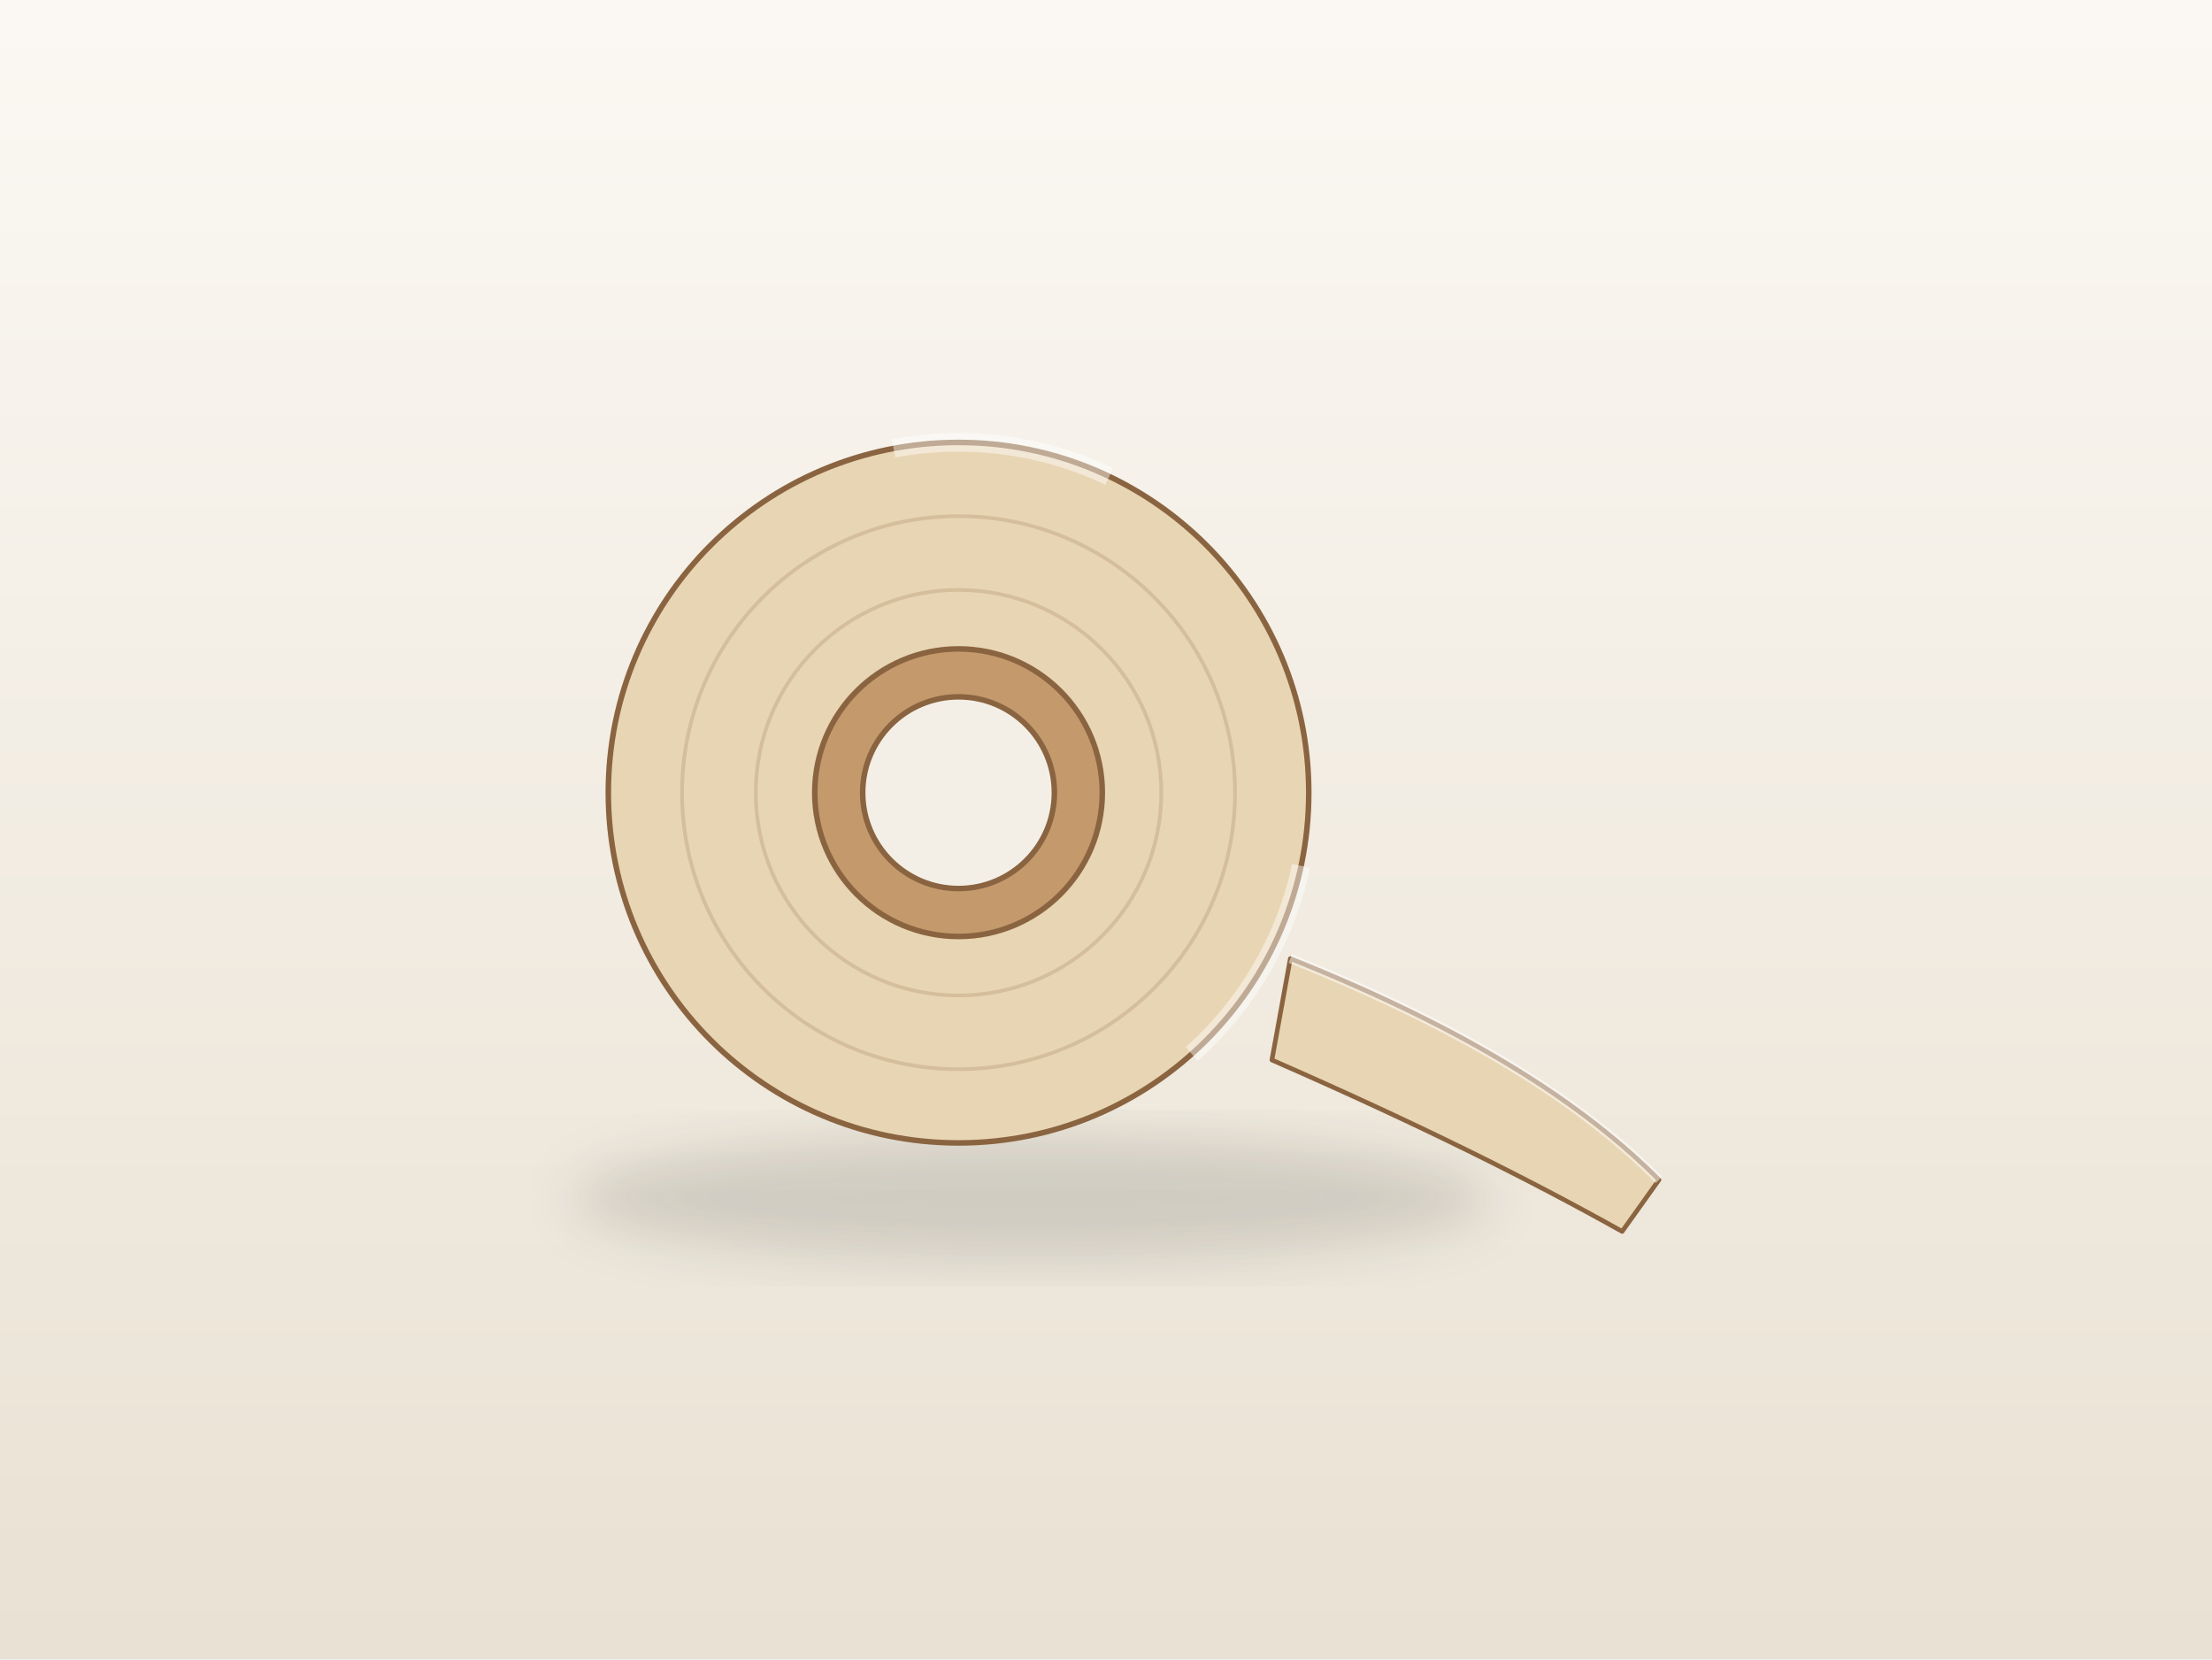
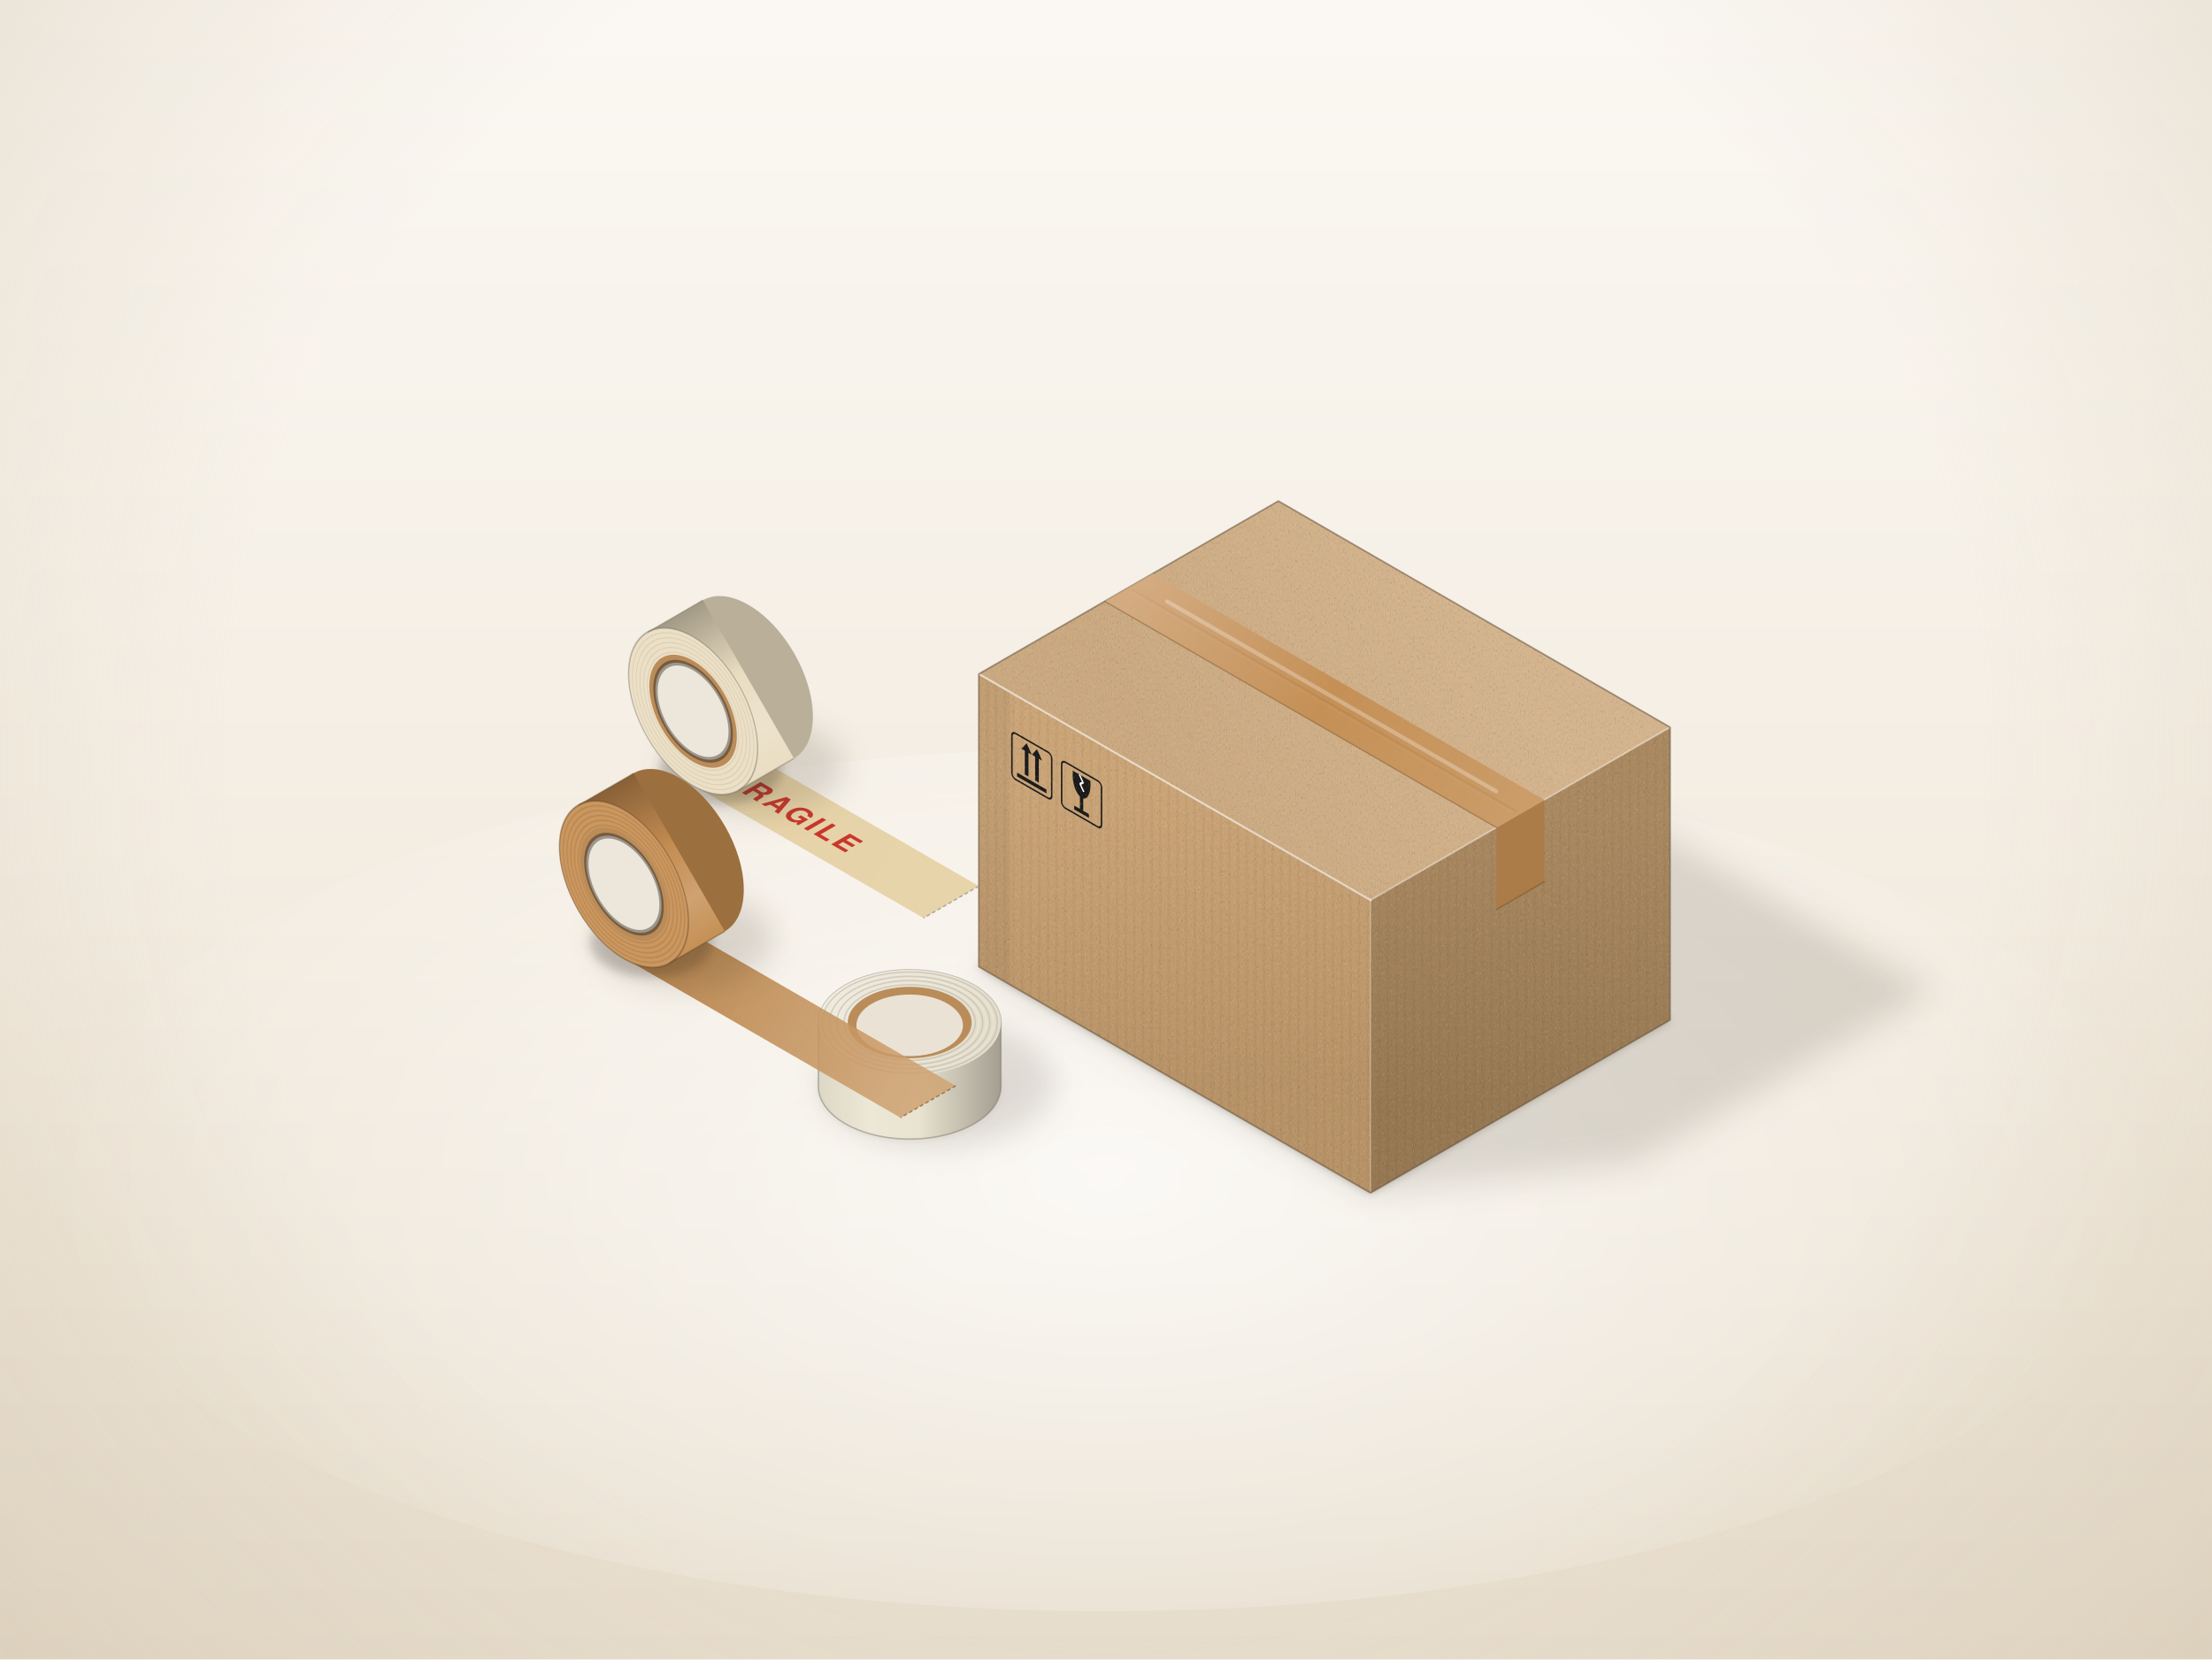
- <svg xmlns="http://www.w3.org/2000/svg" viewBox="0 0 1200 900" width="1200" height="900" role="img" aria-label="Roll of BOPP packing tape">
+ <svg xmlns="http://www.w3.org/2000/svg" viewBox="0 0 1200 900" width="1200" height="900" role="img" aria-labelledby="t d">
  <defs>
-     <filter id="soft" x="-20%" y="-20%" width="140%" height="140%">
-       <feGaussianBlur stdDeviation="14" />
-     </filter>
-     <linearGradient id="bg" x1="0" y1="0" x2="0" y2="1">
+     <filter id="f1" x="-50%" y="-50%" width="200%" height="200%">
+       <feGaussianBlur stdDeviation="9" />
+     </filter>
+     <filter id="f2" x="-50%" y="-50%" width="200%" height="200%">
+       <feGaussianBlur stdDeviation="2.2" />
+     </filter>
+     <linearGradient id="l3" gradientUnits="userSpaceOnUse" x1="637.3" y1="427" x2="637.3" y2="585.7">
+       <stop offset="0" stop-color="#cba578" />
+       <stop offset="1" stop-color="#b89368" />
+     </linearGradient>
+     <linearGradient id="l4" gradientUnits="userSpaceOnUse" x1="824.8" y1="441.4" x2="824.8" y2="600.2">
+       <stop offset="0" stop-color="#aa8961" />
+       <stop offset="1" stop-color="#967853" />
+     </linearGradient>
+     <linearGradient id="l5" gradientUnits="userSpaceOnUse" x1="799.8" y1="333.1" x2="637.3" y2="427">
+       <stop offset="0" stop-color="#d3b48e" />
+       <stop offset="1" stop-color="#caa981" />
+     </linearGradient>
+     <filter id="k6" x="0" y="0" width="100%" height="100%" color-interpolation-filters="sRGB">
+       <feTurbulence type="fractalNoise" baseFrequency="1.6 0.6" numOctaves="3" seed="11" result="t" />
+       <feColorMatrix in="t" type="matrix" values="0 0 0 0 0.22  0 0 0 0 0.14  0 0 0 0 0.06  0.42 0 0 0 -0.235" result="d" />
+       <feColorMatrix in="t" type="matrix" values="0 0 0 0 1  0 0 0 0 0.97  0 0 0 0 0.9  0 -0.42 0 0 0.185" result="l" />
+       <feMerge result="m">
+         <feMergeNode in="d" />
+         <feMergeNode in="l" />
+       </feMerge>
+       <feComposite in="m" in2="SourceAlpha" operator="in" result="g" />
+       <feMerge>
+         <feMergeNode in="SourceGraphic" />
+         <feMergeNode in="g" />
+       </feMerge>
+     </filter>
+     <linearGradient id="l7" gradientUnits="userSpaceOnUse" x1="625.3" y1="311.2" x2="811.8" y2="448.9">
+       <stop offset="0" stop-color="#d4ab80" stop-opacity="0.9" />
+       <stop offset="0.5" stop-color="#C38B4E" stop-opacity="0.85" />
+       <stop offset="1" stop-color="#ca9963" stop-opacity="0.88" />
+     </linearGradient>
+     <linearGradient id="l8" gradientUnits="userSpaceOnUse" x1="406" y1="408.6" x2="531" y2="480.7">
+       <stop offset="0" stop-color="#ddd1b6" stop-opacity="0.95" />
+       <stop offset="1" stop-color="#ede3cd" stop-opacity="0.8" />
+     </linearGradient>
+     <filter id="f9" x="-50%" y="-50%" width="200%" height="200%">
+       <feGaussianBlur stdDeviation="8" />
+     </filter>
+     <filter id="f10" x="-50%" y="-50%" width="200%" height="200%">
+       <feGaussianBlur stdDeviation="2.5" />
+     </filter>
+     <linearGradient id="l11" gradientUnits="userSpaceOnUse" x1="381.3" y1="325.6" x2="430.7" y2="411.4">
+       <stop offset="0" stop-color="#a39a86" />
+       <stop offset="0.45" stop-color="#e9ddc1" />
+       <stop offset="0.75" stop-color="#ede3cd" />
+       <stop offset="1" stop-color="#eaddc3" />
+     </linearGradient>
+     <linearGradient id="l12" gradientUnits="userSpaceOnUse" x1="444" y1="0" x2="543" y2="0">
+       <stop offset="0" stop-color="#ddd7c5" />
+       <stop offset="0.28" stop-color="#ede7d7" />
+       <stop offset="0.55" stop-color="#e9e3d0" />
+       <stop offset="1" stop-color="#a39e91" />
+     </linearGradient>
+     <linearGradient id="l13" gradientUnits="userSpaceOnUse" x1="444" y1="526.1" x2="543" y2="583.3">
+       <stop offset="0" stop-color="#f2eee2" />
+       <stop offset="1" stop-color="#e0d9c7" />
+     </linearGradient>
+     <linearGradient id="l14" gradientUnits="userSpaceOnUse" x1="368.5" y1="502.4" x2="518.5" y2="589">
+       <stop offset="0" stop-color="#b9844a" stop-opacity="0.95" />
+       <stop offset="1" stop-color="#cfa271" stop-opacity="0.8" />
+     </linearGradient>
+     <linearGradient id="l15" gradientUnits="userSpaceOnUse" x1="343.8" y1="419.5" x2="393.2" y2="505.2">
+       <stop offset="0" stop-color="#896137" />
+       <stop offset="0.45" stop-color="#c48d52" />
+       <stop offset="0.75" stop-color="#cfa271" />
+       <stop offset="1" stop-color="#c59055" />
+     </linearGradient>
+     <linearGradient id="l16" gradientUnits="userSpaceOnUse" x1="0" y1="0" x2="0" y2="900">
      <stop offset="0" stop-color="#FBF8F3" />
-       <stop offset="1" stop-color="#E9E1D3" />
-     </linearGradient>
+       <stop offset="0.55" stop-color="#F3ECE1" />
+       <stop offset="1" stop-color="#E6DCCB" />
+     </linearGradient>
+     <radialGradient id="r17" gradientUnits="userSpaceOnUse" cx="600" cy="640" r="576" gradientTransform="translate(0 640) scale(1 0.54) translate(0 -640)">
+       <stop offset="0" stop-color="#FFFFFF" stop-opacity="0.75" />
+       <stop offset="1" stop-color="#FFFFFF" stop-opacity="0" />
+     </radialGradient>
+     <radialGradient id="r18" gradientUnits="userSpaceOnUse" cx="600" cy="414" r="864">
+       <stop offset="0.55" stop-color="#D9CCB6" stop-opacity="0" />
+       <stop offset="1" stop-color="#CDBFA6" stop-opacity="0.55" />
+     </radialGradient>
  </defs>
-   <rect width="1200" height="900" fill="url(#bg)" />
-   <ellipse cx="560" cy="650" rx="250" ry="34" fill="#17231C" opacity="0.14" filter="url(#soft)" />
-   <circle cx="520" cy="430" r="190" fill="#E8D5B3" stroke="#8A6440" stroke-width="3" />
-   <circle cx="520" cy="430" r="190" fill="none" stroke="#fff" stroke-opacity="0.45" stroke-width="10" stroke-dasharray="120 700" stroke-dashoffset="-40" />
-   <circle cx="520" cy="430" r="150" fill="none" stroke="#8A6440" stroke-opacity="0.2" stroke-width="2" />
-   <circle cx="520" cy="430" r="110" fill="none" stroke="#8A6440" stroke-opacity="0.2" stroke-width="2" />
-   <circle cx="520" cy="430" r="78" fill="#C49A6C" stroke="#8A6440" stroke-width="3" />
-   <circle cx="520" cy="430" r="52" fill="#F4EFE6" stroke="#8A6440" stroke-width="3" />
-   <path d="M 700 520 C 800 560, 860 600, 900 640 L 880 668 C 830 640, 770 610, 690 575 Z" fill="#E8D5B3" stroke="#8A6440" stroke-width="2.5" stroke-linejoin="round" />
-   <path d="M 700 520 C 800 560, 860 600, 900 640" fill="none" stroke="#fff" stroke-opacity="0.5" stroke-width="5" />
+   <rect width="1200" height="900" fill="url(#l16)" />
+   <ellipse cx="600" cy="640" rx="576" ry="234" fill="url(#r17)" />
+   <rect width="1200" height="900" fill="url(#r18)" />
+   <polygon points="531,524.4 693.5,430.6 836.5,414.7 1049,537.4 886.5,631.2 743.5,647.1" fill="#3B2E1F" opacity="0.15" filter="url(#f1)" />
+   <polygon points="693.5,430.6 906,553.3 743.5,647.1 531,524.4" fill="#2A2016" opacity="0.32" filter="url(#f2)" />
+   <g filter="url(#k6)">
+     <polygon points="531,365.6 743.5,488.3 743.5,647.1 531,524.4" fill="url(#l3)" />
+     <g transform="matrix(6.25 3.608 0 7.217 531 365.614)">
+       <path d="M0.75 0V22M1.5 0V22M2.25 0V22M3 0V22M3.75 0V22M4.5 0V22M5.25 0V22M6 0V22M6.75 0V22M7.5 0V22M8.25 0V22M9 0V22M9.75 0V22M10.5 0V22M11.25 0V22M12 0V22M12.75 0V22M13.5 0V22M14.25 0V22M15 0V22M15.75 0V22M16.5 0V22M17.25 0V22M18 0V22M18.75 0V22M19.5 0V22M20.25 0V22M21 0V22M21.75 0V22M22.5 0V22M23.25 0V22M24 0V22M24.75 0V22M25.5 0V22M26.25 0V22M27 0V22M27.75 0V22M28.5 0V22M29.25 0V22M30 0V22M30.75 0V22M31.5 0V22M32.25 0V22M33 0V22M33.75 0V22" stroke="#5A3C1E" stroke-width="0.24" stroke-opacity="0.05" fill="none" />
+       <rect x="0" y="0" width="2.72" height="22" fill="#000" opacity="0.045" />
+       <g transform="translate(3 3)">
+         <g transform="translate(0 0) scale(0.32)">
+           <rect x="-0.4" y="-0.4" width="10.8" height="10.8" rx="1" fill="none" stroke="#1A1A1A" stroke-width="0.4" />
+           <g fill="#1A1A1A">
+             <rect x="1" y="8.6" width="8" height="0.9" />
+             <path d="M2.2 2.4 3.6 0.4 5 2.4H4.1V8H3.1V2.4Z" />
+             <path d="M5 2.4 6.4 0.4 7.8 2.4H6.9V8H5.9V2.4Z" />
+           </g>
+         </g>
+         <g transform="translate(4.32 0) scale(0.32)">
+           <rect x="-0.4" y="-0.4" width="10.8" height="10.8" rx="1" fill="none" stroke="#1A1A1A" stroke-width="0.4" />
+           <g fill="#1A1A1A">
+             <path d="M2.6 0.6H7.4C7.6 3.6 6.6 5.3 5.45 5.7V8.6H7V9.5H3V8.6H4.55V5.7C3.4 5.3 2.4 3.6 2.6 0.6Z" />
+             <path d="M4.4 0.6 5.4 2 4.6 2.7 5.6 4.1" fill="none" stroke="#fff" stroke-width="0.45" stroke-linejoin="bevel" />
+           </g>
+         </g>
+       </g>
+     </g>
+     <polygon points="743.5,488.3 906,394.5 906,553.3 743.5,647.1" fill="url(#l4)" />
+     <g transform="matrix(6.25 -3.608 0 7.217 743.5 488.301)">
+       <path d="M0.75 0V22M1.5 0V22M2.25 0V22M3 0V22M3.75 0V22M4.5 0V22M5.25 0V22M6 0V22M6.75 0V22M7.5 0V22M8.25 0V22M9 0V22M9.75 0V22M10.5 0V22M11.25 0V22M12 0V22M12.75 0V22M13.5 0V22M14.25 0V22M15 0V22M15.75 0V22M16.5 0V22M17.25 0V22M18 0V22M18.75 0V22M19.5 0V22M20.25 0V22M21 0V22M21.75 0V22M22.5 0V22M23.25 0V22M24 0V22M24.75 0V22M25.5 0V22" stroke="#5A3C1E" stroke-width="0.24" stroke-opacity="0.05" fill="none" />
+     </g>
+     <polygon points="693.5,271.8 906,394.5 743.5,488.3 531,365.6" fill="url(#l5)" />
+   </g>
+   <line x1="531" y1="365.6" x2="743.5" y2="488.3" stroke="#fff" stroke-width="1.1" stroke-linecap="round" stroke-opacity="0.55" />
+   <line x1="743.5" y1="488.3" x2="906" y2="394.5" stroke="#fff" stroke-width="1" stroke-linecap="round" stroke-opacity="0.35" />
+   <line x1="743.5" y1="647.1" x2="743.5" y2="488.3" stroke="#fff" stroke-width="0.9" stroke-linecap="round" stroke-opacity="0.22" />
+   <polygon points="693.5,271.8 906,394.5 906,553.3 743.5,647.1 531,524.4 531,365.6" fill="none" stroke="#644f37" stroke-width="0.9" stroke-opacity="0.55" stroke-linejoin="round" />
+   <line x1="614.8" y1="320.1" x2="822.3" y2="439.9" stroke="#644f37" stroke-width="1.1" stroke-linecap="round" stroke-opacity="0.6" />
+   <line x1="613.2" y1="321.1" x2="820.7" y2="440.9" stroke="#fff" stroke-width="0.8" stroke-linecap="round" stroke-opacity="0.3" />
+   <polygon points="625.3,311.2 837.8,433.9 811.8,448.9 599.3,326.2" fill="url(#l7)" />
+   <polygon points="837.8,433.9 811.8,448.9 811.8,493.4 837.8,478.3" fill="#ac7a45" opacity="0.88" />
+   <line x1="633.2" y1="326.3" x2="811.7" y2="429.3" stroke="#fff" stroke-width="2.2" stroke-linecap="round" stroke-opacity="0.28" />
+   <line x1="599.3" y1="326.2" x2="811.8" y2="448.9" stroke="#7f5a33" stroke-width="0.7" stroke-linecap="round" stroke-opacity="0.5" />
+   <line x1="837.8" y1="478.3" x2="811.8" y2="493.4" stroke="#7f5a33" stroke-width="0.8" stroke-linecap="round" stroke-opacity="0.6" />
+   <polygon points="406,408.6 531,480.7 501,498 376,425.9" fill="url(#l8)" />
+   <g transform="matrix(6.25 3.608 -6.25 3.608 406 408.483)">
+     <rect width="20" height="4.8" fill="#E7D3A7" opacity="0.92" />
+     <text x="1" y="3.264" font-family="'Helvetica Neue', Helvetica, Arial, sans-serif" font-size="2.208" font-weight="800" fill="#C8372D" text-anchor="start" letter-spacing="0.192">FRAGILE</text>
+   </g>
+   <line x1="531" y1="480.7" x2="501" y2="498" stroke="#8c8473" stroke-width="0.8" stroke-dasharray="2 1.4" opacity="0.6" />
+   <ellipse cx="409.2" cy="415.6" rx="48.3" ry="26.1" fill="#3B2E1F" opacity="0.154" filter="url(#f9)" />
+   <ellipse cx="391" cy="417.6" rx="33.4" ry="18.7" fill="#2A2016" opacity="0.22" filter="url(#f10)" />
+   <circle r="5.6" transform="matrix(6.25 3.608 0 -7.217 406 368.501)" fill="#bab09a" />
+   <polygon points="381.3,325.6 351.3,343 400.7,428.7 430.7,411.4" fill="url(#l11)" />
+   <g transform="matrix(6.25 3.608 0 -7.217 376 385.822)">
+     <circle r="5.6" fill="#ebdfc5" opacity="1" />
+     <circle r="3.964" fill="none" stroke="#cdc2a9" stroke-width="0.06" opacity="0.6" />
+     <circle r="4.127" fill="none" stroke="#ede2cb" stroke-width="0.06" opacity="0.6" />
+     <circle r="4.291" fill="none" stroke="#cdc2a9" stroke-width="0.06" opacity="0.6" />
+     <circle r="4.455" fill="none" stroke="#ede2cb" stroke-width="0.06" opacity="0.6" />
+     <circle r="4.618" fill="none" stroke="#cdc2a9" stroke-width="0.06" opacity="0.6" />
+     <circle r="4.782" fill="none" stroke="#ede2cb" stroke-width="0.06" opacity="0.6" />
+     <circle r="4.945" fill="none" stroke="#cdc2a9" stroke-width="0.06" opacity="0.6" />
+     <circle r="5.109" fill="none" stroke="#ede2cb" stroke-width="0.06" opacity="0.6" />
+     <circle r="5.273" fill="none" stroke="#cdc2a9" stroke-width="0.06" opacity="0.6" />
+     <circle r="5.436" fill="none" stroke="#ede2cb" stroke-width="0.06" opacity="0.6" />
+     <circle r="3.8" fill="#B98C5A" />
+     <circle r="3.268" fill="#EDE6DA" />
+     <circle r="3.268" fill="none" stroke="#000" stroke-opacity="0.35" stroke-width="0.38" />
+   </g>
+   <polyline points="351.3,343 381.3,325.6" fill="none" stroke="#756e60" stroke-width="0.8" stroke-opacity="0.4" />
+   <polyline points="400.7,428.7 430.7,411.4" fill="none" stroke="#756e60" stroke-width="0.8" stroke-opacity="0.4" />
+   <circle r="5.6" transform="matrix(6.25 3.608 0 -7.217 376 385.822)" fill="none" stroke="#756e60" stroke-width="0.111" stroke-opacity="0.45" />
+   <ellipse cx="509.1" cy="587.6" rx="63.2" ry="34.5" fill="#3B2E1F" opacity="0.14" filter="url(#f9)" />
+   <ellipse cx="493.5" cy="589.3" rx="47.7" ry="26.7" fill="#2A2016" opacity="0.2" filter="url(#f10)" />
+   <path d="M444 554.7V589.3A49.5 28.6 0 0 0 543 589.3V554.7Z" fill="url(#l12)" />
+   <path d="M444 554.7V589.3A49.5 28.6 0 0 0 543 589.3V554.7A49.5 28.6 0 0 0 444 554.7" fill="none" stroke="#757168" stroke-width="0.8" stroke-opacity="0.45" />
+   <ellipse cx="493.5" cy="554.7" rx="49.5" ry="28.6" fill="url(#l13)" />
+   <ellipse cx="493.5" cy="554.7" rx="35.6" ry="20.5" fill="none" stroke="#bfb9aa" stroke-width="0.8" opacity="0.6" />
+   <ellipse cx="493.5" cy="554.7" rx="37.6" ry="21.7" fill="none" stroke="#ede8d9" stroke-width="0.8" opacity="0.6" />
+   <ellipse cx="493.5" cy="554.7" rx="39.6" ry="22.8" fill="none" stroke="#bfb9aa" stroke-width="0.8" opacity="0.6" />
+   <ellipse cx="493.5" cy="554.7" rx="41.5" ry="24" fill="none" stroke="#ede8d9" stroke-width="0.8" opacity="0.6" />
+   <ellipse cx="493.5" cy="554.7" rx="43.5" ry="25.1" fill="none" stroke="#bfb9aa" stroke-width="0.8" opacity="0.6" />
+   <ellipse cx="493.5" cy="554.7" rx="45.5" ry="26.3" fill="none" stroke="#ede8d9" stroke-width="0.8" opacity="0.6" />
+   <ellipse cx="493.5" cy="554.7" rx="47.5" ry="27.4" fill="none" stroke="#bfb9aa" stroke-width="0.8" opacity="0.6" />
+   <ellipse cx="493.5" cy="554.7" rx="33.6" ry="19.4" fill="#B98C5A" />
+   <ellipse cx="493.5" cy="556.2" rx="28.9" ry="16.7" fill="#EAE2D5" />
+   <polygon points="368.5,502.4 518.5,589 488.5,606.3 338.5,519.7" fill="url(#l14)" />
+   <line x1="518.5" y1="589" x2="488.5" y2="606.3" stroke="#75532f" stroke-width="0.8" stroke-dasharray="2 1.4" opacity="0.6" />
+   <ellipse cx="371.7" cy="509.4" rx="48.3" ry="26.1" fill="#3B2E1F" opacity="0.154" filter="url(#f9)" />
+   <ellipse cx="353.5" cy="511.4" rx="33.4" ry="18.7" fill="#2A2016" opacity="0.22" filter="url(#f10)" />
+   <circle r="5.6" transform="matrix(6.25 3.608 0 -7.217 368.5 462.321)" fill="#9c6f3e" />
+   <polygon points="343.8,419.5 313.8,436.8 363.2,522.5 393.2,505.2" fill="url(#l15)" />
+   <g transform="matrix(6.25 3.608 0 -7.217 338.5 479.641)">
+     <circle r="5.6" fill="#c8945c" opacity="1" />
+     <circle r="3.964" fill="none" stroke="#ac7a45" stroke-width="0.06" opacity="0.6" />
+     <circle r="4.127" fill="none" stroke="#cea06e" stroke-width="0.06" opacity="0.6" />
+     <circle r="4.291" fill="none" stroke="#ac7a45" stroke-width="0.06" opacity="0.6" />
+     <circle r="4.455" fill="none" stroke="#cea06e" stroke-width="0.06" opacity="0.6" />
+     <circle r="4.618" fill="none" stroke="#ac7a45" stroke-width="0.06" opacity="0.6" />
+     <circle r="4.782" fill="none" stroke="#cea06e" stroke-width="0.06" opacity="0.6" />
+     <circle r="4.945" fill="none" stroke="#ac7a45" stroke-width="0.06" opacity="0.6" />
+     <circle r="5.109" fill="none" stroke="#cea06e" stroke-width="0.06" opacity="0.6" />
+     <circle r="5.273" fill="none" stroke="#ac7a45" stroke-width="0.06" opacity="0.6" />
+     <circle r="5.436" fill="none" stroke="#cea06e" stroke-width="0.06" opacity="0.6" />
+     <circle r="3.8" fill="#B98C5A" />
+     <circle r="3.268" fill="#EDE6DA" />
+     <circle r="3.268" fill="none" stroke="#000" stroke-opacity="0.35" stroke-width="0.38" />
+   </g>
+   <polyline points="313.8,436.8 343.8,419.5" fill="none" stroke="#624627" stroke-width="0.8" stroke-opacity="0.4" />
+   <polyline points="363.2,522.5 393.2,505.2" fill="none" stroke="#624627" stroke-width="0.8" stroke-opacity="0.4" />
+   <circle r="5.6" transform="matrix(6.25 3.608 0 -7.217 338.5 479.641)" fill="none" stroke="#624627" stroke-width="0.111" stroke-opacity="0.45" />
</svg>
